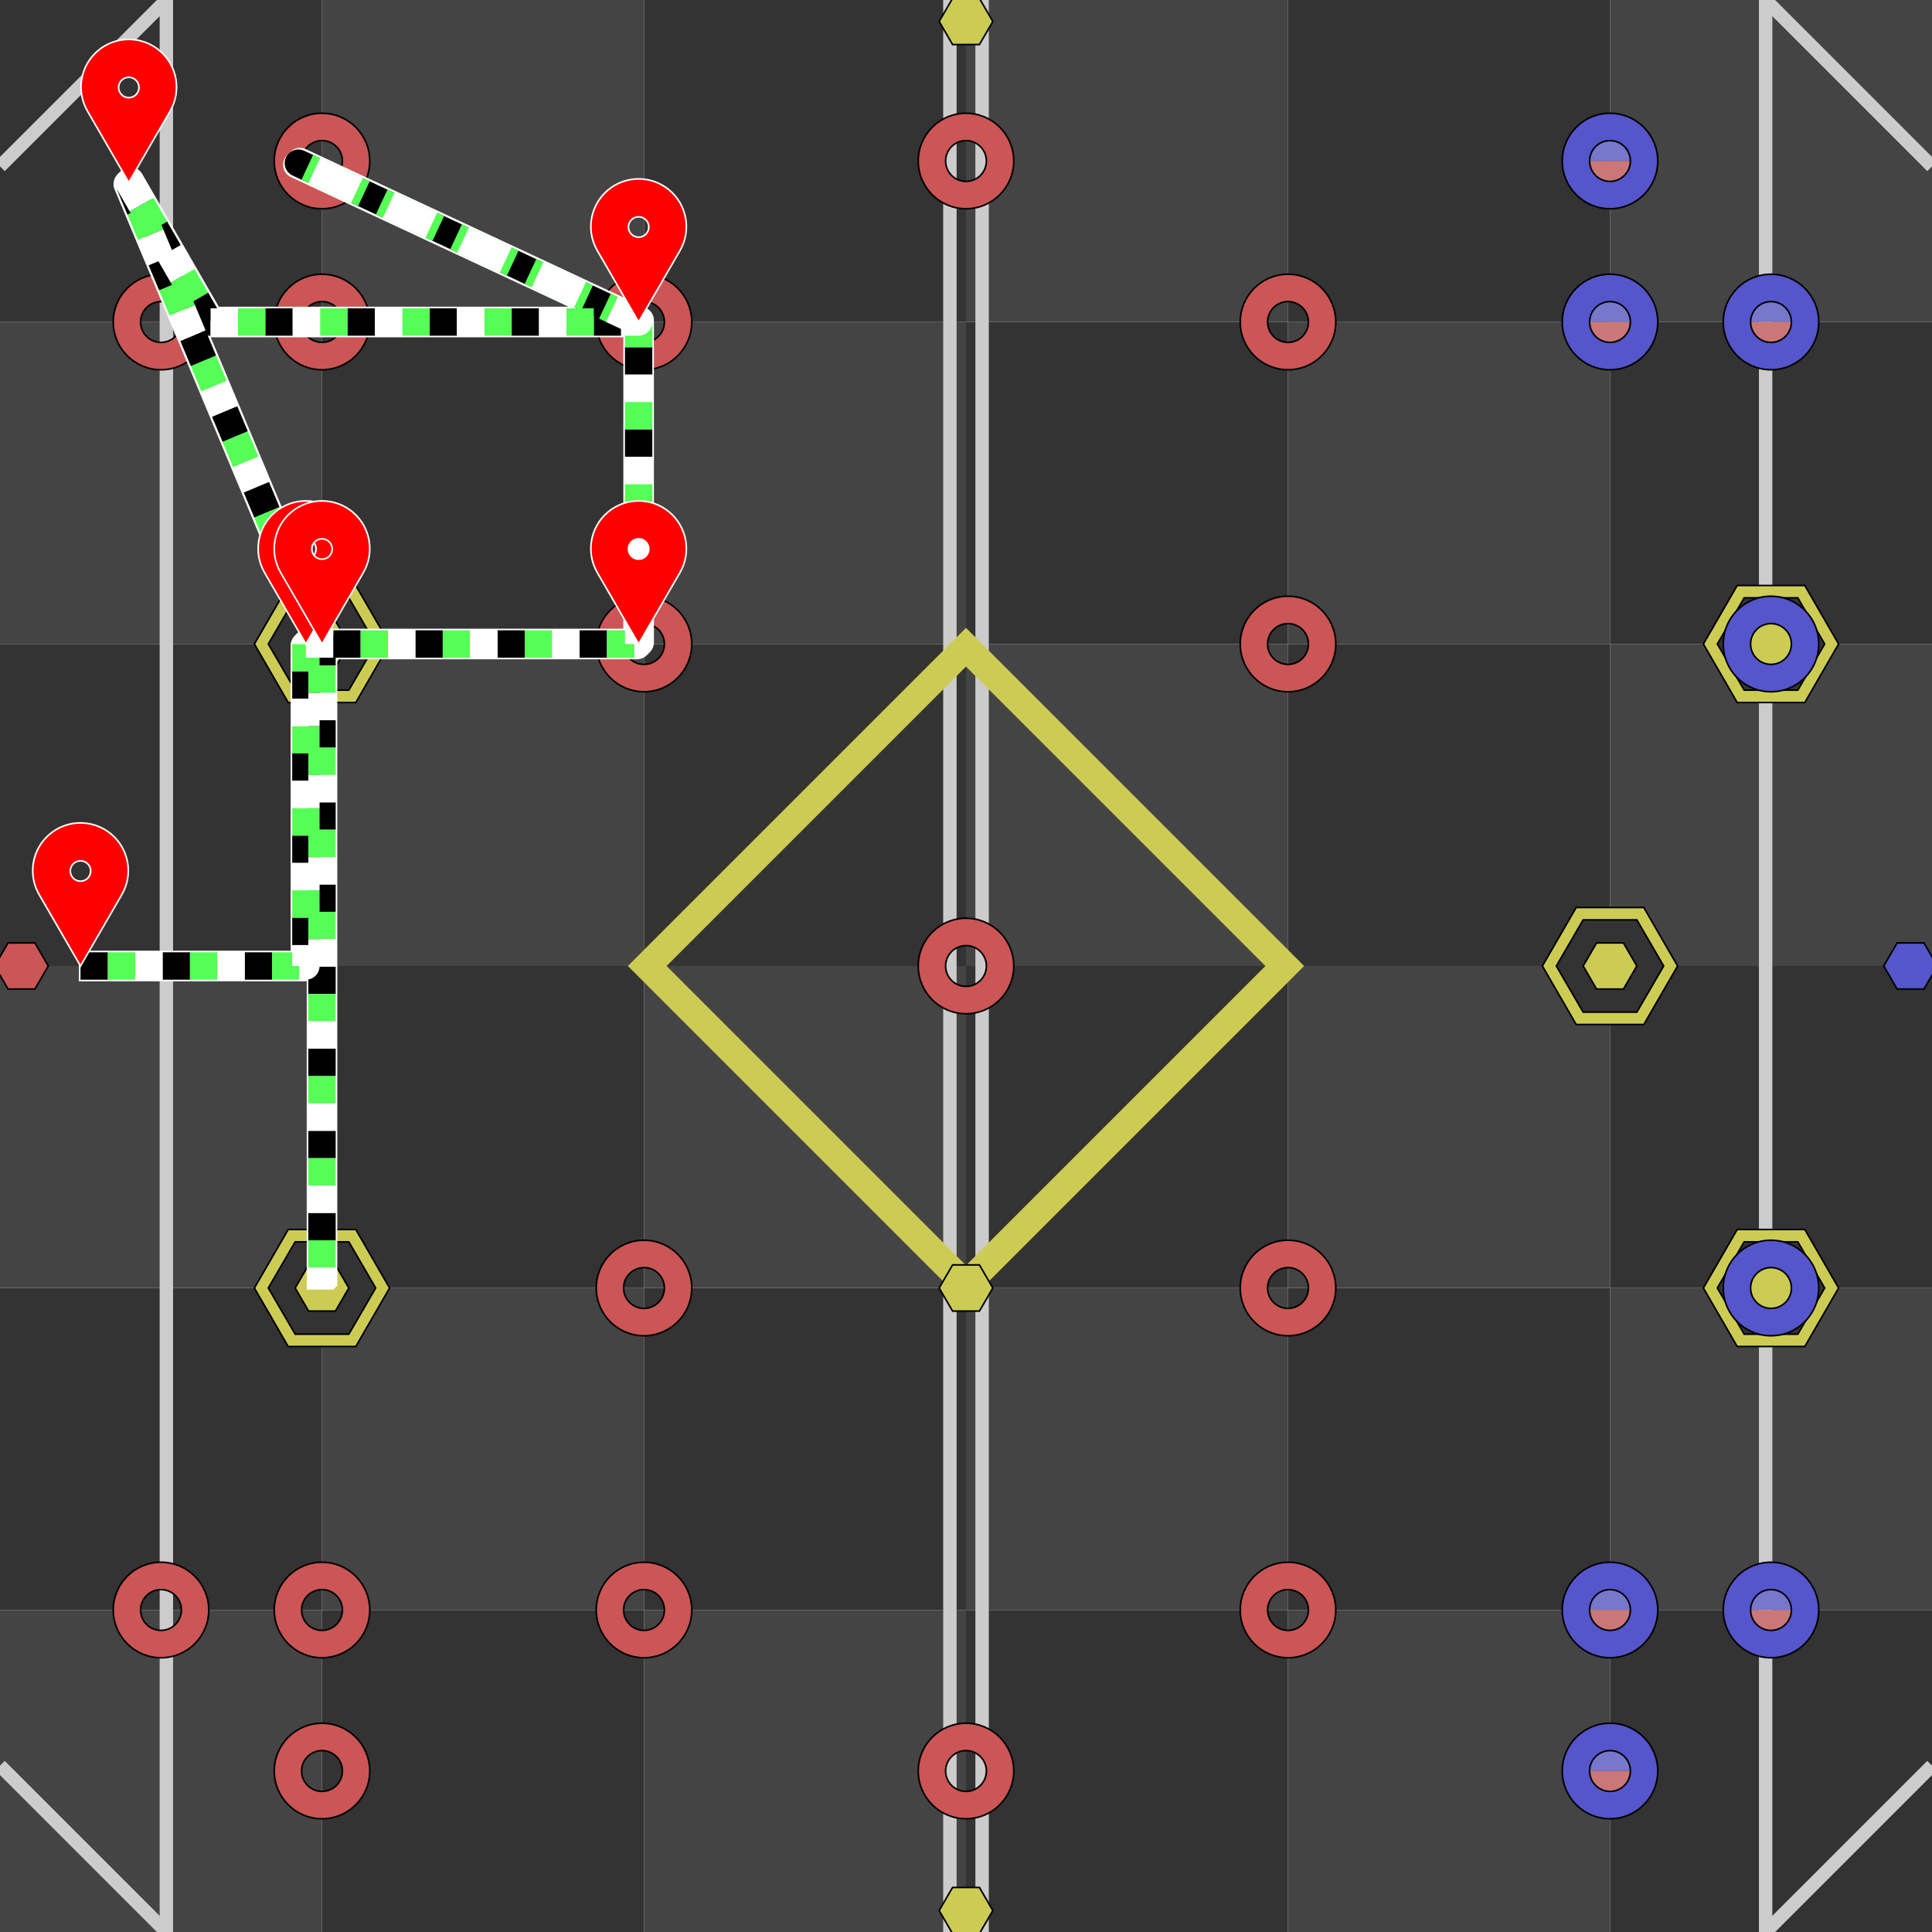
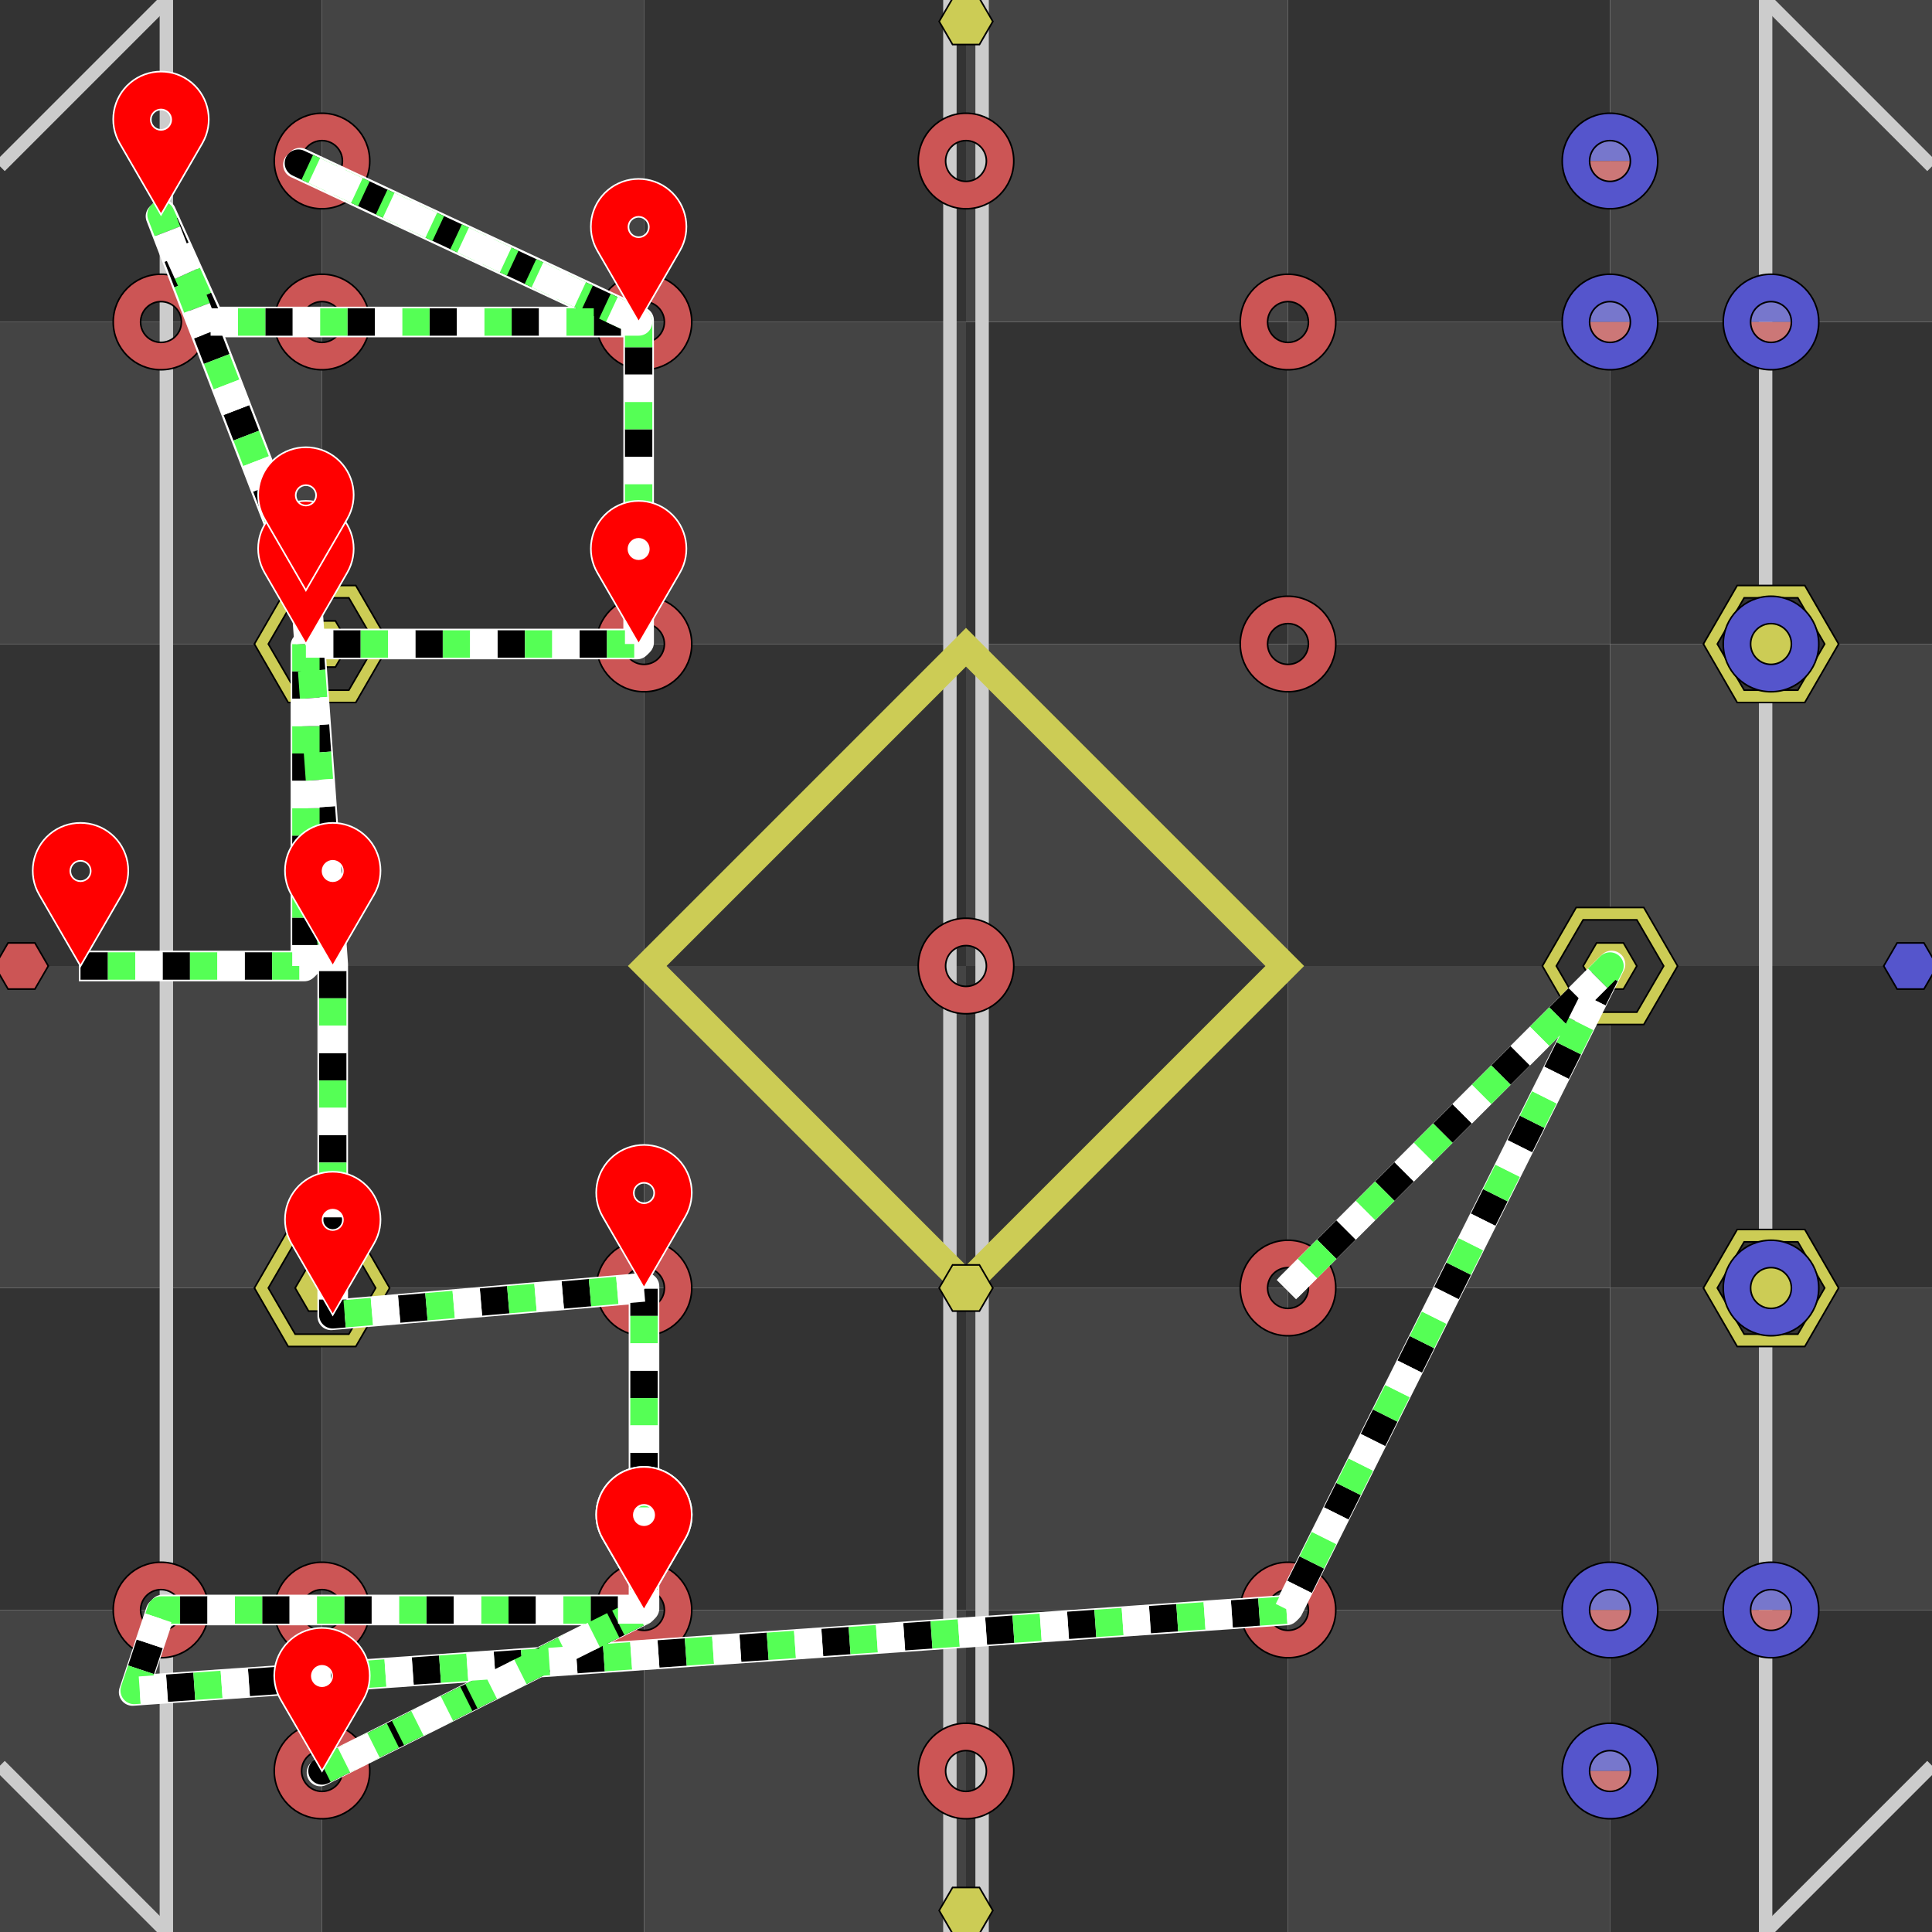
<svg xmlns="http://www.w3.org/2000/svg" version="1.1" width="600" height="600" viewBox="-1800 -1800 3600 3600">
  <g transform="scale(1, -1)">
    <rect x="-1800" y="-1800" width="600" height="600" fill="#444444" />
    <rect x="-1800" y="-1200" width="600" height="600" fill="#333333" />
    <rect x="-1800" y="-600" width="600" height="600" fill="#444444" />
    <rect x="-1800" y="0" width="600" height="600" fill="#333333" />
    <rect x="-1800" y="600" width="600" height="600" fill="#444444" />
    <rect x="-1800" y="1200" width="600" height="600" fill="#333333" />
    <rect x="-1200" y="-1800" width="600" height="600" fill="#333333" />
    <rect x="-1200" y="-1200" width="600" height="600" fill="#444444" />
    <rect x="-1200" y="-600" width="600" height="600" fill="#333333" />
    <rect x="-1200" y="0" width="600" height="600" fill="#444444" />
    <rect x="-1200" y="600" width="600" height="600" fill="#333333" />
    <rect x="-1200" y="1200" width="600" height="600" fill="#444444" />
    <rect x="-600" y="-1800" width="600" height="600" fill="#444444" />
    <rect x="-600" y="-1200" width="600" height="600" fill="#333333" />
    <rect x="-600" y="-600" width="600" height="600" fill="#444444" />
    <rect x="-600" y="0" width="600" height="600" fill="#333333" />
    <rect x="-600" y="600" width="600" height="600" fill="#444444" />
    <rect x="-600" y="1200" width="600" height="600" fill="#333333" />
    <rect x="0" y="-1800" width="600" height="600" fill="#333333" />
    <rect x="0" y="-1200" width="600" height="600" fill="#444444" />
    <rect x="0" y="-600" width="600" height="600" fill="#333333" />
    <rect x="0" y="0" width="600" height="600" fill="#444444" />
    <rect x="0" y="600" width="600" height="600" fill="#333333" />
    <rect x="0" y="1200" width="600" height="600" fill="#444444" />
    <rect x="600" y="-1800" width="600" height="600" fill="#444444" />
    <rect x="600" y="-1200" width="600" height="600" fill="#333333" />
    <rect x="600" y="-600" width="600" height="600" fill="#444444" />
    <rect x="600" y="0" width="600" height="600" fill="#333333" />
    <rect x="600" y="600" width="600" height="600" fill="#444444" />
    <rect x="600" y="1200" width="600" height="600" fill="#333333" />
    <rect x="1200" y="-1800" width="600" height="600" fill="#333333" />
    <rect x="1200" y="-1200" width="600" height="600" fill="#444444" />
    <rect x="1200" y="-600" width="600" height="600" fill="#333333" />
    <rect x="1200" y="0" width="600" height="600" fill="#444444" />
    <rect x="1200" y="600" width="600" height="600" fill="#333333" />
    <rect x="1200" y="1200" width="600" height="600" fill="#444444" />
    <line x1="-1490" y1="-1800" x2="-1490" y2="1800" stroke="#cccccc" stroke-width="25" />
    <line x1="-30" y1="-1800" x2="-30" y2="1800" stroke="#cccccc" stroke-width="25" />
    <line x1="30" y1="-1800" x2="30" y2="1800" stroke="#cccccc" stroke-width="25" />
    <line x1="1490" y1="-1800" x2="1490" y2="1800" stroke="#cccccc" stroke-width="25" />
    <line x1="-1800" y1="-1490" x2="-1490" y2="-1800" stroke="#cccccc" stroke-width="25" />
    <line x1="1800" y1="-1490" x2="1490" y2="-1800" stroke="#cccccc" stroke-width="25" />
    <line x1="-1800" y1="1490" x2="-1490" y2="1800" stroke="#cccccc" stroke-width="25" />
    <line x1="1800" y1="1490" x2="1490" y2="1800" stroke="#cccccc" stroke-width="25" />
    <rect x="-420" y="-420" width="840" height="840" transform="rotate(45)" stroke="#cccc55" fill="none" stroke-width="51" />
    <polygon points="-1710,0 -1735,43 -1785,43 -1810,0 -1785,-43 -1735,-43" fill="#cc5555" stroke="#000000" stroke-width="3" />
    <polygon points="1810,0 1785,43 1735,43 1710,0 1735,-43 1785,-43" fill="#5555cc" stroke="#000000" stroke-width="3" />
    <polygon points="50,1760 25,1803 -25,1803 -50,1760 -25,1717 25,1717" fill="#cccc55" stroke="#000000" stroke-width="3" />
    <polygon points="50,-600 25,-557 -25,-557 -50,-600 -25,-643 25,-643" fill="#cccc55" stroke="#000000" stroke-width="3" />
    <polygon points="50,-1760 25,-1717 -25,-1717 -50,-1760 -25,-1803 25,-1803" fill="#cccc55" stroke="#000000" stroke-width="3" />
    <polygon points="-1074,600 -1137,709 -1263,709 -1326,600 -1263,491 -1137,491" fill="#cccc55" stroke="#000000" stroke-width="3" />
    <polygon points="-1100,600 -1150,686 -1250,686 -1300,600 -1250,514 -1150,514" fill="#333333" stroke="#000000" stroke-width="3" />
    <polygon points="-1150,600 -1175,643 -1225,643 -1250,600 -1225,557 -1175,557" fill="#cccc55" stroke="#000000" stroke-width="3" />
    <polygon points="1626,600 1563,709 1437,709 1374,600 1437,491 1563,491" fill="#cccc55" stroke="#000000" stroke-width="3" />
    <polygon points="1600,600 1550,686 1450,686 1400,600 1450,514 1550,514" fill="#333333" stroke="#000000" stroke-width="3" />
    <polygon points="1550,600 1525,643 1475,643 1450,600 1475,557 1525,557" fill="#cccc55" stroke="#000000" stroke-width="3" />
    <polygon points="1326,0 1263,109 1137,109 1074,0 1137,-109 1263,-109" fill="#cccc55" stroke="#000000" stroke-width="3" />
    <polygon points="1300,0 1250,86 1150,86 1100,0 1150,-86 1250,-86" fill="#333333" stroke="#000000" stroke-width="3" />
    <polygon points="1250,0 1225,43 1175,43 1150,0 1175,-43 1225,-43" fill="#cccc55" stroke="#000000" stroke-width="3" />
    <polygon points="-1074,-600 -1137,-491 -1263,-491 -1326,-600 -1263,-709 -1137,-709" fill="#cccc55" stroke="#000000" stroke-width="3" />
    <polygon points="-1100,-600 -1150,-514 -1250,-514 -1300,-600 -1250,-686 -1150,-686" fill="#333333" stroke="#000000" stroke-width="3" />
    <polygon points="-1150,-600 -1175,-557 -1225,-557 -1250,-600 -1225,-643 -1175,-643" fill="#cccc55" stroke="#000000" stroke-width="3" />
    <polygon points="1626,-600 1563,-491 1437,-491 1374,-600 1437,-709 1563,-709" fill="#cccc55" stroke="#000000" stroke-width="3" />
    <polygon points="1600,-600 1550,-514 1450,-514 1400,-600 1450,-686 1550,-686" fill="#333333" stroke="#000000" stroke-width="3" />
    <polygon points="1550,-600 1525,-557 1475,-557 1450,-600 1475,-643 1525,-643" fill="#cccc55" stroke="#000000" stroke-width="3" />
    <path d="M 1111,1500 a 89,89 0 1,0 178,0" fill="#7777cc" />
    <path d="M 1111,1500 a 89,89 0 1,1 178,0" fill="#cc7777" />
    <path d="M 1111,1500 a 89 89 0 0 0 178 0 a 89 89 0 0 0 -178 0 z m 51 0 a 38 38 0 0 0 76 0 a 38 38 0 0 0 -76 0 z" fill="#5555cc" stroke="#000000" stroke-width="3" fill-rule="evenodd" />
    <path d="M 1111,1200 a 89,89 0 1,0 178,0" fill="#7777cc" />
    <path d="M 1111,1200 a 89,89 0 1,1 178,0" fill="#cc7777" />
    <path d="M 1111,1200 a 89 89 0 0 0 178 0 a 89 89 0 0 0 -178 0 z m 51 0 a 38 38 0 0 0 76 0 a 38 38 0 0 0 -76 0 z" fill="#5555cc" stroke="#000000" stroke-width="3" fill-rule="evenodd" />
    <path d="M 1411,1200 a 89,89 0 1,0 178,0" fill="#7777cc" />
    <path d="M 1411,1200 a 89,89 0 1,1 178,0" fill="#cc7777" />
    <path d="M 1411,1200 a 89 89 0 0 0 178 0 a 89 89 0 0 0 -178 0 z m 51 0 a 38 38 0 0 0 76 0 a 38 38 0 0 0 -76 0 z" fill="#5555cc" stroke="#000000" stroke-width="3" fill-rule="evenodd" />
    <path d="M 1111,-1200 a 89,89 0 1,0 178,0" fill="#7777cc" />
    <path d="M 1111,-1200 a 89,89 0 1,1 178,0" fill="#cc7777" />
    <path d="M 1111,-1200 a 89 89 0 0 0 178 0 a 89 89 0 0 0 -178 0 z m 51 0 a 38 38 0 0 0 76 0 a 38 38 0 0 0 -76 0 z" fill="#5555cc" stroke="#000000" stroke-width="3" fill-rule="evenodd" />
    <path d="M 1411,-1200 a 89,89 0 1,0 178,0" fill="#7777cc" />
    <path d="M 1411,-1200 a 89,89 0 1,1 178,0" fill="#cc7777" />
    <path d="M 1411,-1200 a 89 89 0 0 0 178 0 a 89 89 0 0 0 -178 0 z m 51 0 a 38 38 0 0 0 76 0 a 38 38 0 0 0 -76 0 z" fill="#5555cc" stroke="#000000" stroke-width="3" fill-rule="evenodd" />
    <path d="M 1111,-1500 a 89,89 0 1,0 178,0" fill="#7777cc" />
    <path d="M 1111,-1500 a 89,89 0 1,1 178,0" fill="#cc7777" />
    <path d="M 1111,-1500 a 89 89 0 0 0 178 0 a 89 89 0 0 0 -178 0 z m 51 0 a 38 38 0 0 0 76 0 a 38 38 0 0 0 -76 0 z" fill="#5555cc" stroke="#000000" stroke-width="3" fill-rule="evenodd" />
    <path d="M -1289,1500 a 89 89 0 0 0 178 0 a 89 89 0 0 0 -178 0 z m 51 0 a 38 38 0 0 0 76 0 a 38 38 0 0 0 -76 0 z" fill="#cc5555" stroke="#000000" stroke-width="3" fill-rule="evenodd" />
    <path d="M -89,1500 a 89 89 0 0 0 178 0 a 89 89 0 0 0 -178 0 z m 51 0 a 38 38 0 0 0 76 0 a 38 38 0 0 0 -76 0 z" fill="#cc5555" stroke="#000000" stroke-width="3" fill-rule="evenodd" />
    <path d="M -1589,1200 a 89 89 0 0 0 178 0 a 89 89 0 0 0 -178 0 z m 51 0 a 38 38 0 0 0 76 0 a 38 38 0 0 0 -76 0 z" fill="#cc5555" stroke="#000000" stroke-width="3" fill-rule="evenodd" />
    <path d="M -1289,1200 a 89 89 0 0 0 178 0 a 89 89 0 0 0 -178 0 z m 51 0 a 38 38 0 0 0 76 0 a 38 38 0 0 0 -76 0 z" fill="#cc5555" stroke="#000000" stroke-width="3" fill-rule="evenodd" />
    <path d="M -689,1200 a 89 89 0 0 0 178 0 a 89 89 0 0 0 -178 0 z m 51 0 a 38 38 0 0 0 76 0 a 38 38 0 0 0 -76 0 z" fill="#cc5555" stroke="#000000" stroke-width="3" fill-rule="evenodd" />
    <path d="M 511,1200 a 89 89 0 0 0 178 0 a 89 89 0 0 0 -178 0 z m 51 0 a 38 38 0 0 0 76 0 a 38 38 0 0 0 -76 0 z" fill="#cc5555" stroke="#000000" stroke-width="3" fill-rule="evenodd" />
    <path d="M -689,600 a 89 89 0 0 0 178 0 a 89 89 0 0 0 -178 0 z m 51 0 a 38 38 0 0 0 76 0 a 38 38 0 0 0 -76 0 z" fill="#cc5555" stroke="#000000" stroke-width="3" fill-rule="evenodd" />
    <path d="M 511,600 a 89 89 0 0 0 178 0 a 89 89 0 0 0 -178 0 z m 51 0 a 38 38 0 0 0 76 0 a 38 38 0 0 0 -76 0 z" fill="#cc5555" stroke="#000000" stroke-width="3" fill-rule="evenodd" />
    <path d="M -89,0 a 89 89 0 0 0 178 0 a 89 89 0 0 0 -178 0 z m 51 0 a 38 38 0 0 0 76 0 a 38 38 0 0 0 -76 0 z" fill="#cc5555" stroke="#000000" stroke-width="3" fill-rule="evenodd" />
    <path d="M -689,-600 a 89 89 0 0 0 178 0 a 89 89 0 0 0 -178 0 z m 51 0 a 38 38 0 0 0 76 0 a 38 38 0 0 0 -76 0 z" fill="#cc5555" stroke="#000000" stroke-width="3" fill-rule="evenodd" />
    <path d="M 511,-600 a 89 89 0 0 0 178 0 a 89 89 0 0 0 -178 0 z m 51 0 a 38 38 0 0 0 76 0 a 38 38 0 0 0 -76 0 z" fill="#cc5555" stroke="#000000" stroke-width="3" fill-rule="evenodd" />
    <path d="M -1589,-1200 a 89 89 0 0 0 178 0 a 89 89 0 0 0 -178 0 z m 51 0 a 38 38 0 0 0 76 0 a 38 38 0 0 0 -76 0 z" fill="#cc5555" stroke="#000000" stroke-width="3" fill-rule="evenodd" />
    <path d="M -1289,-1200 a 89 89 0 0 0 178 0 a 89 89 0 0 0 -178 0 z m 51 0 a 38 38 0 0 0 76 0 a 38 38 0 0 0 -76 0 z" fill="#cc5555" stroke="#000000" stroke-width="3" fill-rule="evenodd" />
    <path d="M -689,-1200 a 89 89 0 0 0 178 0 a 89 89 0 0 0 -178 0 z m 51 0 a 38 38 0 0 0 76 0 a 38 38 0 0 0 -76 0 z" fill="#cc5555" stroke="#000000" stroke-width="3" fill-rule="evenodd" />
    <path d="M 511,-1200 a 89 89 0 0 0 178 0 a 89 89 0 0 0 -178 0 z m 51 0 a 38 38 0 0 0 76 0 a 38 38 0 0 0 -76 0 z" fill="#cc5555" stroke="#000000" stroke-width="3" fill-rule="evenodd" />
    <path d="M -1289,-1500 a 89 89 0 0 0 178 0 a 89 89 0 0 0 -178 0 z m 51 0 a 38 38 0 0 0 76 0 a 38 38 0 0 0 -76 0 z" fill="#cc5555" stroke="#000000" stroke-width="3" fill-rule="evenodd" />
    <path d="M -89,-1500 a 89 89 0 0 0 178 0 a 89 89 0 0 0 -178 0 z m 51 0 a 38 38 0 0 0 76 0 a 38 38 0 0 0 -76 0 z" fill="#cc5555" stroke="#000000" stroke-width="3" fill-rule="evenodd" />
    <path d="M 1411,600 a 89 89 0 0 0 178 0 a 89 89 0 0 0 -178 0 z m 51 0 a 38 38 0 0 0 76 0 a 38 38 0 0 0 -76 0 z" fill="#5555cc" stroke="#000000" stroke-width="3" fill-rule="evenodd" />
    <path d="M 1411,-600 a 89 89 0 0 0 178 0 a 89 89 0 0 0 -178 0 z m 51 0 a 38 38 0 0 0 76 0 a 38 38 0 0 0 -76 0 z" fill="#5555cc" stroke="#000000" stroke-width="3" fill-rule="evenodd" />
-     <polyline points="-1647,3 -1227,3 -1227,603 -607,603 -607,1203 -1241,1499 -607,1203 -1407,1203 -1557,1463 -1197,603 -1197,-597" fill="none" stroke="#ffffff" stroke-width="51" stroke-linejoin="round" />
-     <polyline points="-1653,-3 -1233,-3 -1233,597 -613,597 -613,1197 -1247,1493 -613,1197 -1413,1197 -1563,1457 -1203,597 -1203,-603" fill="none" stroke="#ffffff" stroke-width="51" stroke-linejoin="round" />
-     <polyline points="-1650,0 -1230,0 -1230,600 -610,600 -610,1200 -1244,1496 -610,1200 -1410,1200 -1560,1460 -1200,600 -1200,-600" fill="none" stroke="#000000" stroke-width="51" stroke-dasharray="51,102" stroke-linejoin="round" />
-     <polyline points="-1650,0 -1230,0 -1230,600 -610,600 -610,1200 -1244,1496 -610,1200 -1410,1200 -1560,1460 -1200,600 -1200,-600" fill="none" stroke="#55ff55" stroke-width="51" stroke-dasharray="51,102" stroke-dashoffset="102" stroke-linejoin="round" />
-     <polyline points="-1650,0 -1230,0 -1230,600 -610,600 -610,1200 -1244,1496 -610,1200 -1410,1200 -1560,1460 -1200,600 -1200,-600" fill="none" stroke="#ffffff" stroke-width="51" stroke-dasharray="51,102" stroke-dashoffset="51" stroke-linejoin="round" />
+     <polyline points="-1647,3 -1227,3 -1227,603 -607,603 -607,1203 -1241,1499 -607,1203 -1407,1203 -1497,1403 -1227,703 -1177,3 -1177,-647 -597,-597 -597,-1197 -1197,-1497 -597,-1197 -1497,-1197 -1547,-1347 603,-1197 1203,3 603,-597" fill="none" stroke="#ffffff" stroke-width="51" stroke-linejoin="round" />
+     <polyline points="-1653,-3 -1233,-3 -1233,597 -613,597 -613,1197 -1247,1493 -613,1197 -1413,1197 -1503,1397 -1233,697 -1183,-3 -1183,-653 -603,-603 -603,-1203 -1203,-1503 -603,-1203 -1503,-1203 -1553,-1353 597,-1203 1197,-3 597,-603" fill="none" stroke="#ffffff" stroke-width="51" stroke-linejoin="round" />
+     <polyline points="-1650,0 -1230,0 -1230,600 -610,600 -610,1200 -1244,1496 -610,1200 -1410,1200 -1500,1400 -1230,700 -1180,0 -1180,-650 -600,-600 -600,-1200 -1200,-1500 -600,-1200 -1500,-1200 -1550,-1350 600,-1200 1200,0 600,-600" fill="none" stroke="#000000" stroke-width="51" stroke-dasharray="51,102" stroke-linejoin="round" />
+     <polyline points="-1650,0 -1230,0 -1230,600 -610,600 -610,1200 -1244,1496 -610,1200 -1410,1200 -1500,1400 -1230,700 -1180,0 -1180,-650 -600,-600 -600,-1200 -1200,-1500 -600,-1200 -1500,-1200 -1550,-1350 600,-1200 1200,0 600,-600" fill="none" stroke="#55ff55" stroke-width="51" stroke-dasharray="51,102" stroke-dashoffset="102" stroke-linejoin="round" />
+     <polyline points="-1650,0 -1230,0 -1230,600 -610,600 -610,1200 -1244,1496 -610,1200 -1410,1200 -1500,1400 -1230,700 -1180,0 -1180,-650 -600,-600 -600,-1200 -1200,-1500 -600,-1200 -1500,-1200 -1550,-1350 600,-1200 1200,0 600,-600" fill="none" stroke="#ffffff" stroke-width="51" stroke-dasharray="51,102" stroke-dashoffset="51" stroke-linejoin="round" />
    <path d="M -1650,0 l -77 133 a 89 89 0 1 0 154 0 z m -19 177 a 19 19 0 0 0 38 0 a 19 19 0 0 0 -38 0 z" fill="#ff0000" stroke="#ffffff" stroke-width="3" fill-rule="evenodd" />
    <path d="M -1230,600 l -77 133 a 89 89 0 1 0 154 0 z m -19 177 a 19 19 0 0 0 38 0 a 19 19 0 0 0 -38 0 z" fill="#ff0000" stroke="#ffffff" stroke-width="3" fill-rule="evenodd" />
    <path d="M -610,600 l -77 133 a 89 89 0 1 0 154 0 z m -19 177 a 19 19 0 0 0 38 0 a 19 19 0 0 0 -38 0 z" fill="#ff0000" stroke="#ffffff" stroke-width="3" fill-rule="evenodd" />
    <path d="M -610,1200 l -77 133 a 89 89 0 1 0 154 0 z m -19 177 a 19 19 0 0 0 38 0 a 19 19 0 0 0 -38 0 z" fill="#ff0000" stroke="#ffffff" stroke-width="3" fill-rule="evenodd" />
-     <path d="M -1560,1460 l -77 133 a 89 89 0 1 0 154 0 z m -19 177 a 19 19 0 0 0 38 0 a 19 19 0 0 0 -38 0 z" fill="#ff0000" stroke="#ffffff" stroke-width="3" fill-rule="evenodd" />
-     <path d="M -1200,600 l -77 133 a 89 89 0 1 0 154 0 z m -19 177 a 19 19 0 0 0 38 0 a 19 19 0 0 0 -38 0 z" fill="#ff0000" stroke="#ffffff" stroke-width="3" fill-rule="evenodd" />
+     <path d="M -1500,1400 l -77 133 a 89 89 0 1 0 154 0 z m -19 177 a 19 19 0 0 0 38 0 a 19 19 0 0 0 -38 0 z" fill="#ff0000" stroke="#ffffff" stroke-width="3" fill-rule="evenodd" />
+     <path d="M -1230,700 l -77 133 a 89 89 0 1 0 154 0 z m -19 177 a 19 19 0 0 0 38 0 a 19 19 0 0 0 -38 0 z" fill="#ff0000" stroke="#ffffff" stroke-width="3" fill-rule="evenodd" />
+     <path d="M -1180,0 l -77 133 a 89 89 0 1 0 154 0 z m -19 177 a 19 19 0 0 0 38 0 a 19 19 0 0 0 -38 0 z" fill="#ff0000" stroke="#ffffff" stroke-width="3" fill-rule="evenodd" />
+     <path d="M -1180,-650 l -77 133 a 89 89 0 1 0 154 0 z m -19 177 a 19 19 0 0 0 38 0 a 19 19 0 0 0 -38 0 z" fill="#ff0000" stroke="#ffffff" stroke-width="3" fill-rule="evenodd" />
+     <path d="M -600,-600 l -77 133 a 89 89 0 1 0 154 0 z m -19 177 a 19 19 0 0 0 38 0 a 19 19 0 0 0 -38 0 z" fill="#ff0000" stroke="#ffffff" stroke-width="3" fill-rule="evenodd" />
+     <path d="M -600,-1200 l -77 133 a 89 89 0 1 0 154 0 z m -19 177 a 19 19 0 0 0 38 0 a 19 19 0 0 0 -38 0 z" fill="#ff0000" stroke="#ffffff" stroke-width="3" fill-rule="evenodd" />
+     <path d="M -1200,-1500 l -77 133 a 89 89 0 1 0 154 0 z m -19 177 a 19 19 0 0 0 38 0 a 19 19 0 0 0 -38 0 z" fill="#ff0000" stroke="#ffffff" stroke-width="3" fill-rule="evenodd" />
+     <path d="M -600,-1200 l -77 133 a 89 89 0 1 0 154 0 z m -19 177 a 19 19 0 0 0 38 0 a 19 19 0 0 0 -38 0 z" fill="#ff0000" stroke="#ffffff" stroke-width="3" fill-rule="evenodd" />
  </g>
</svg>
